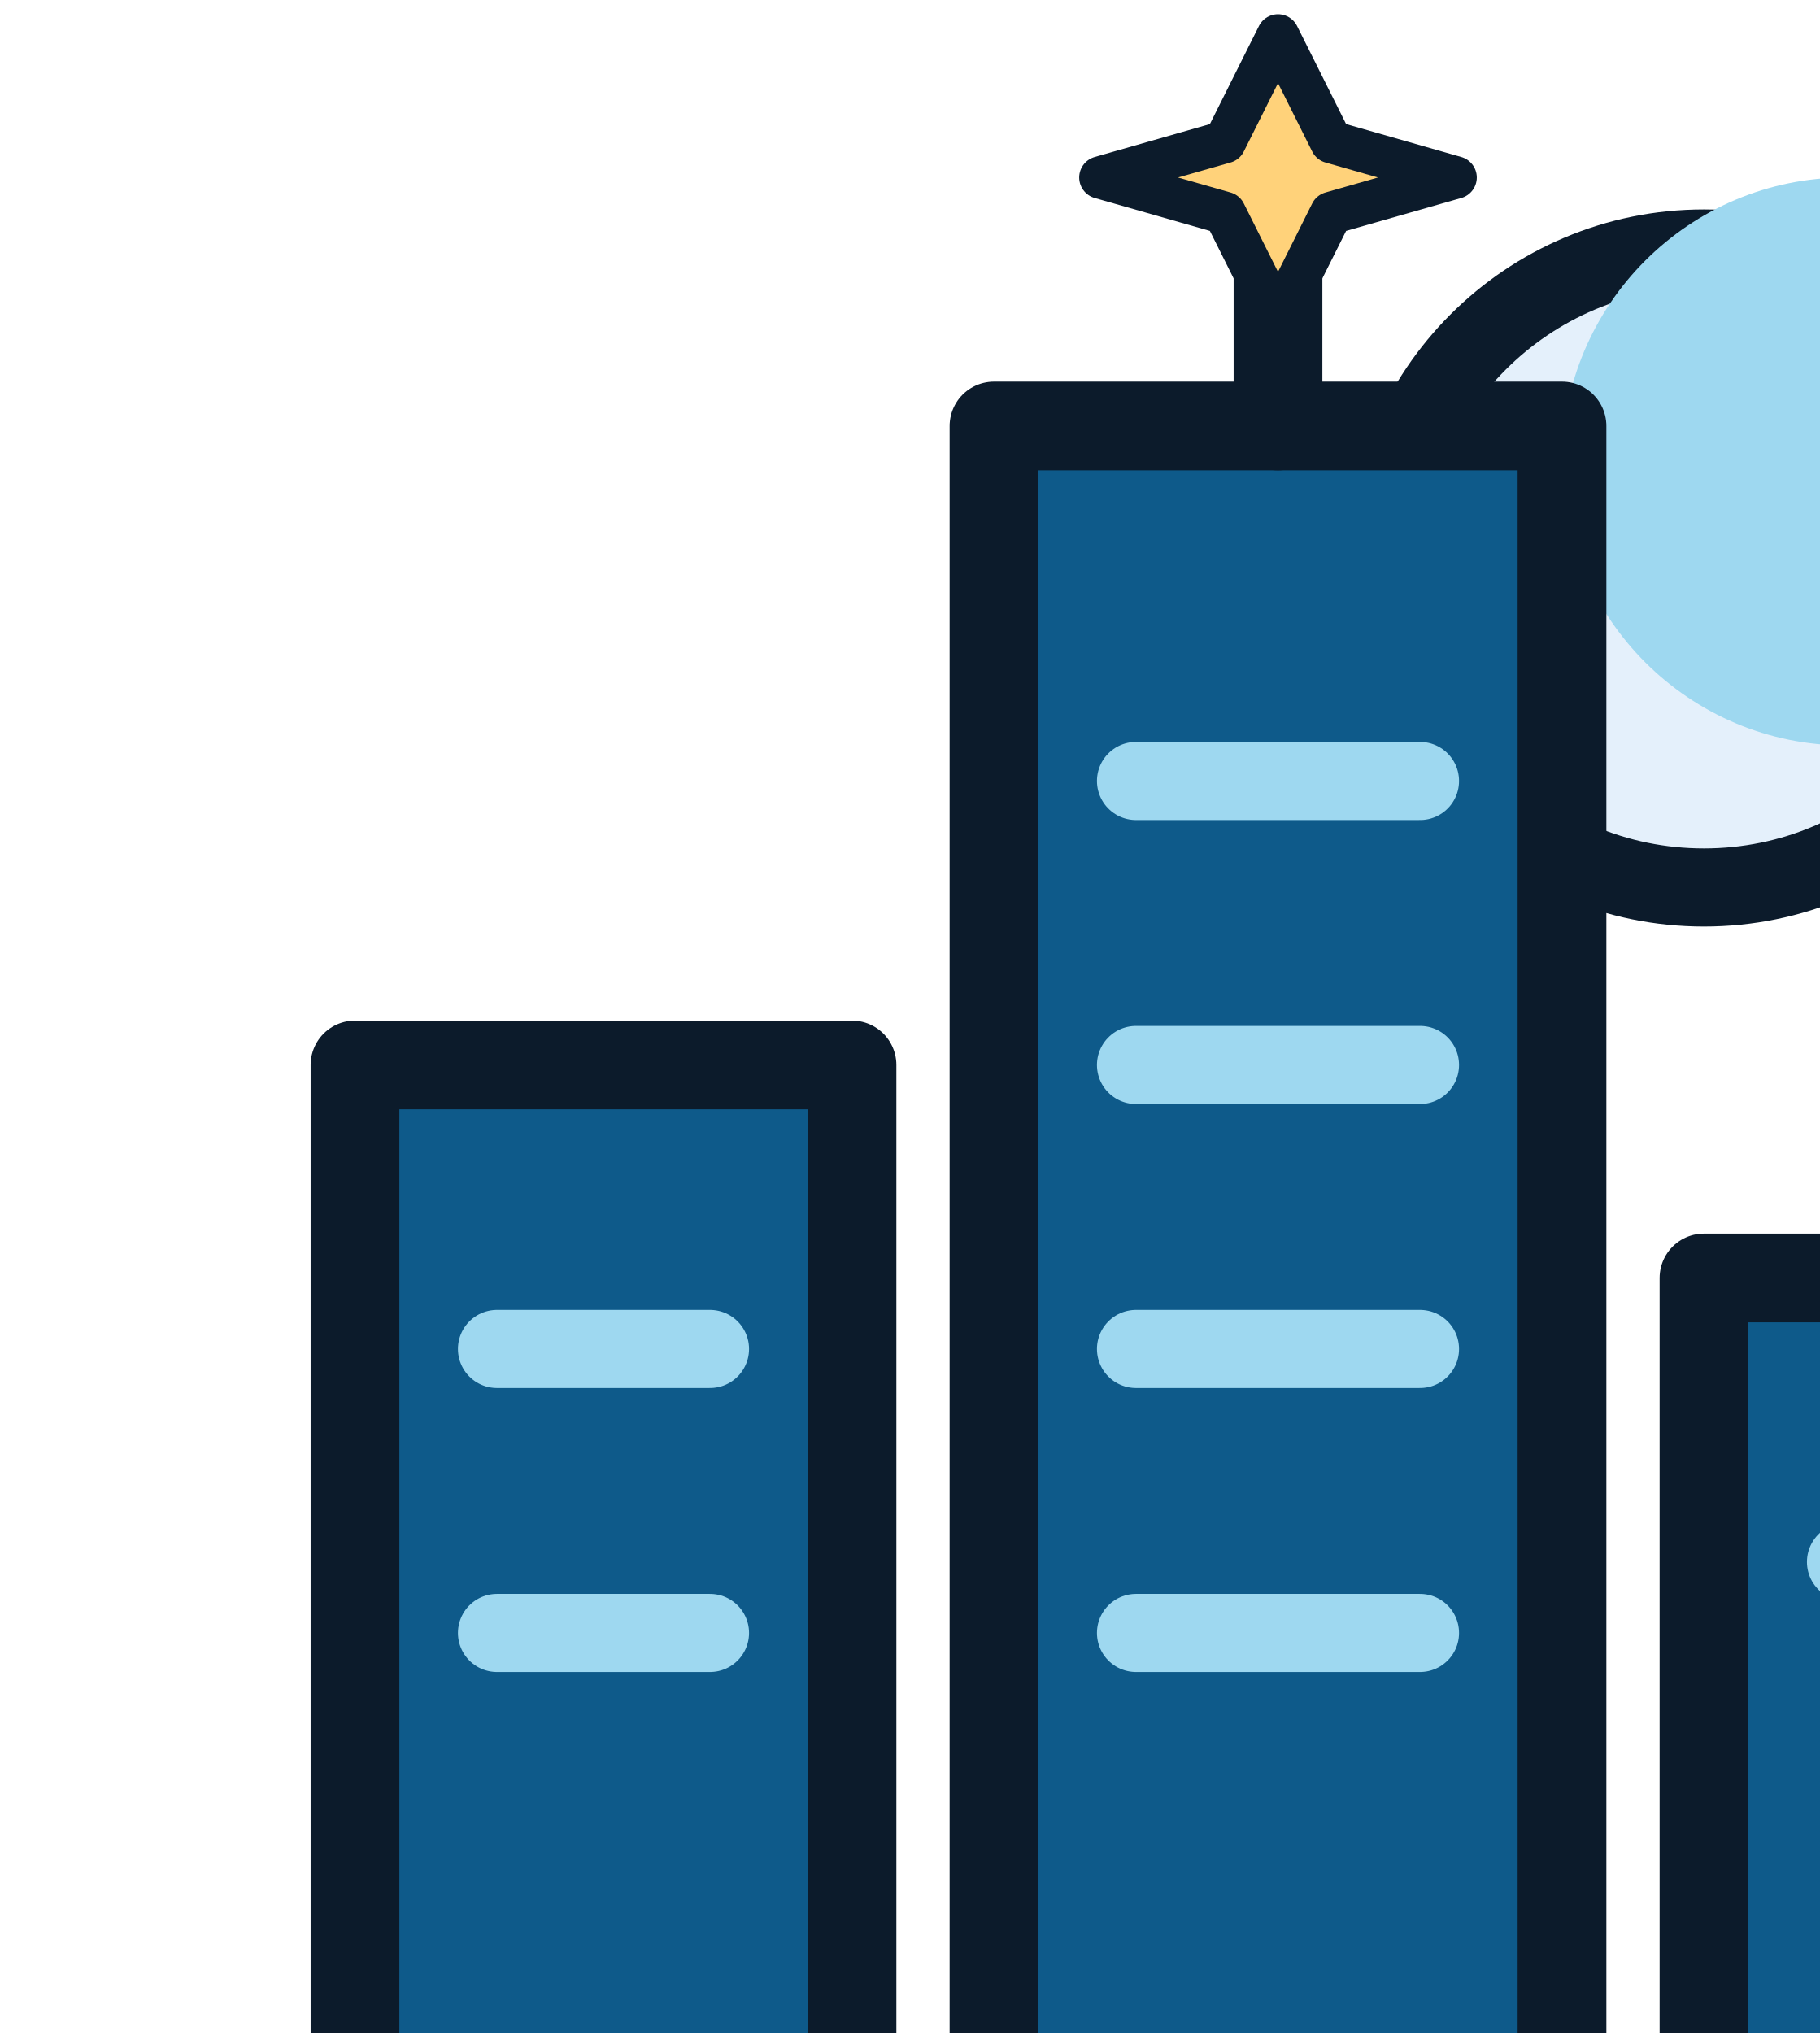
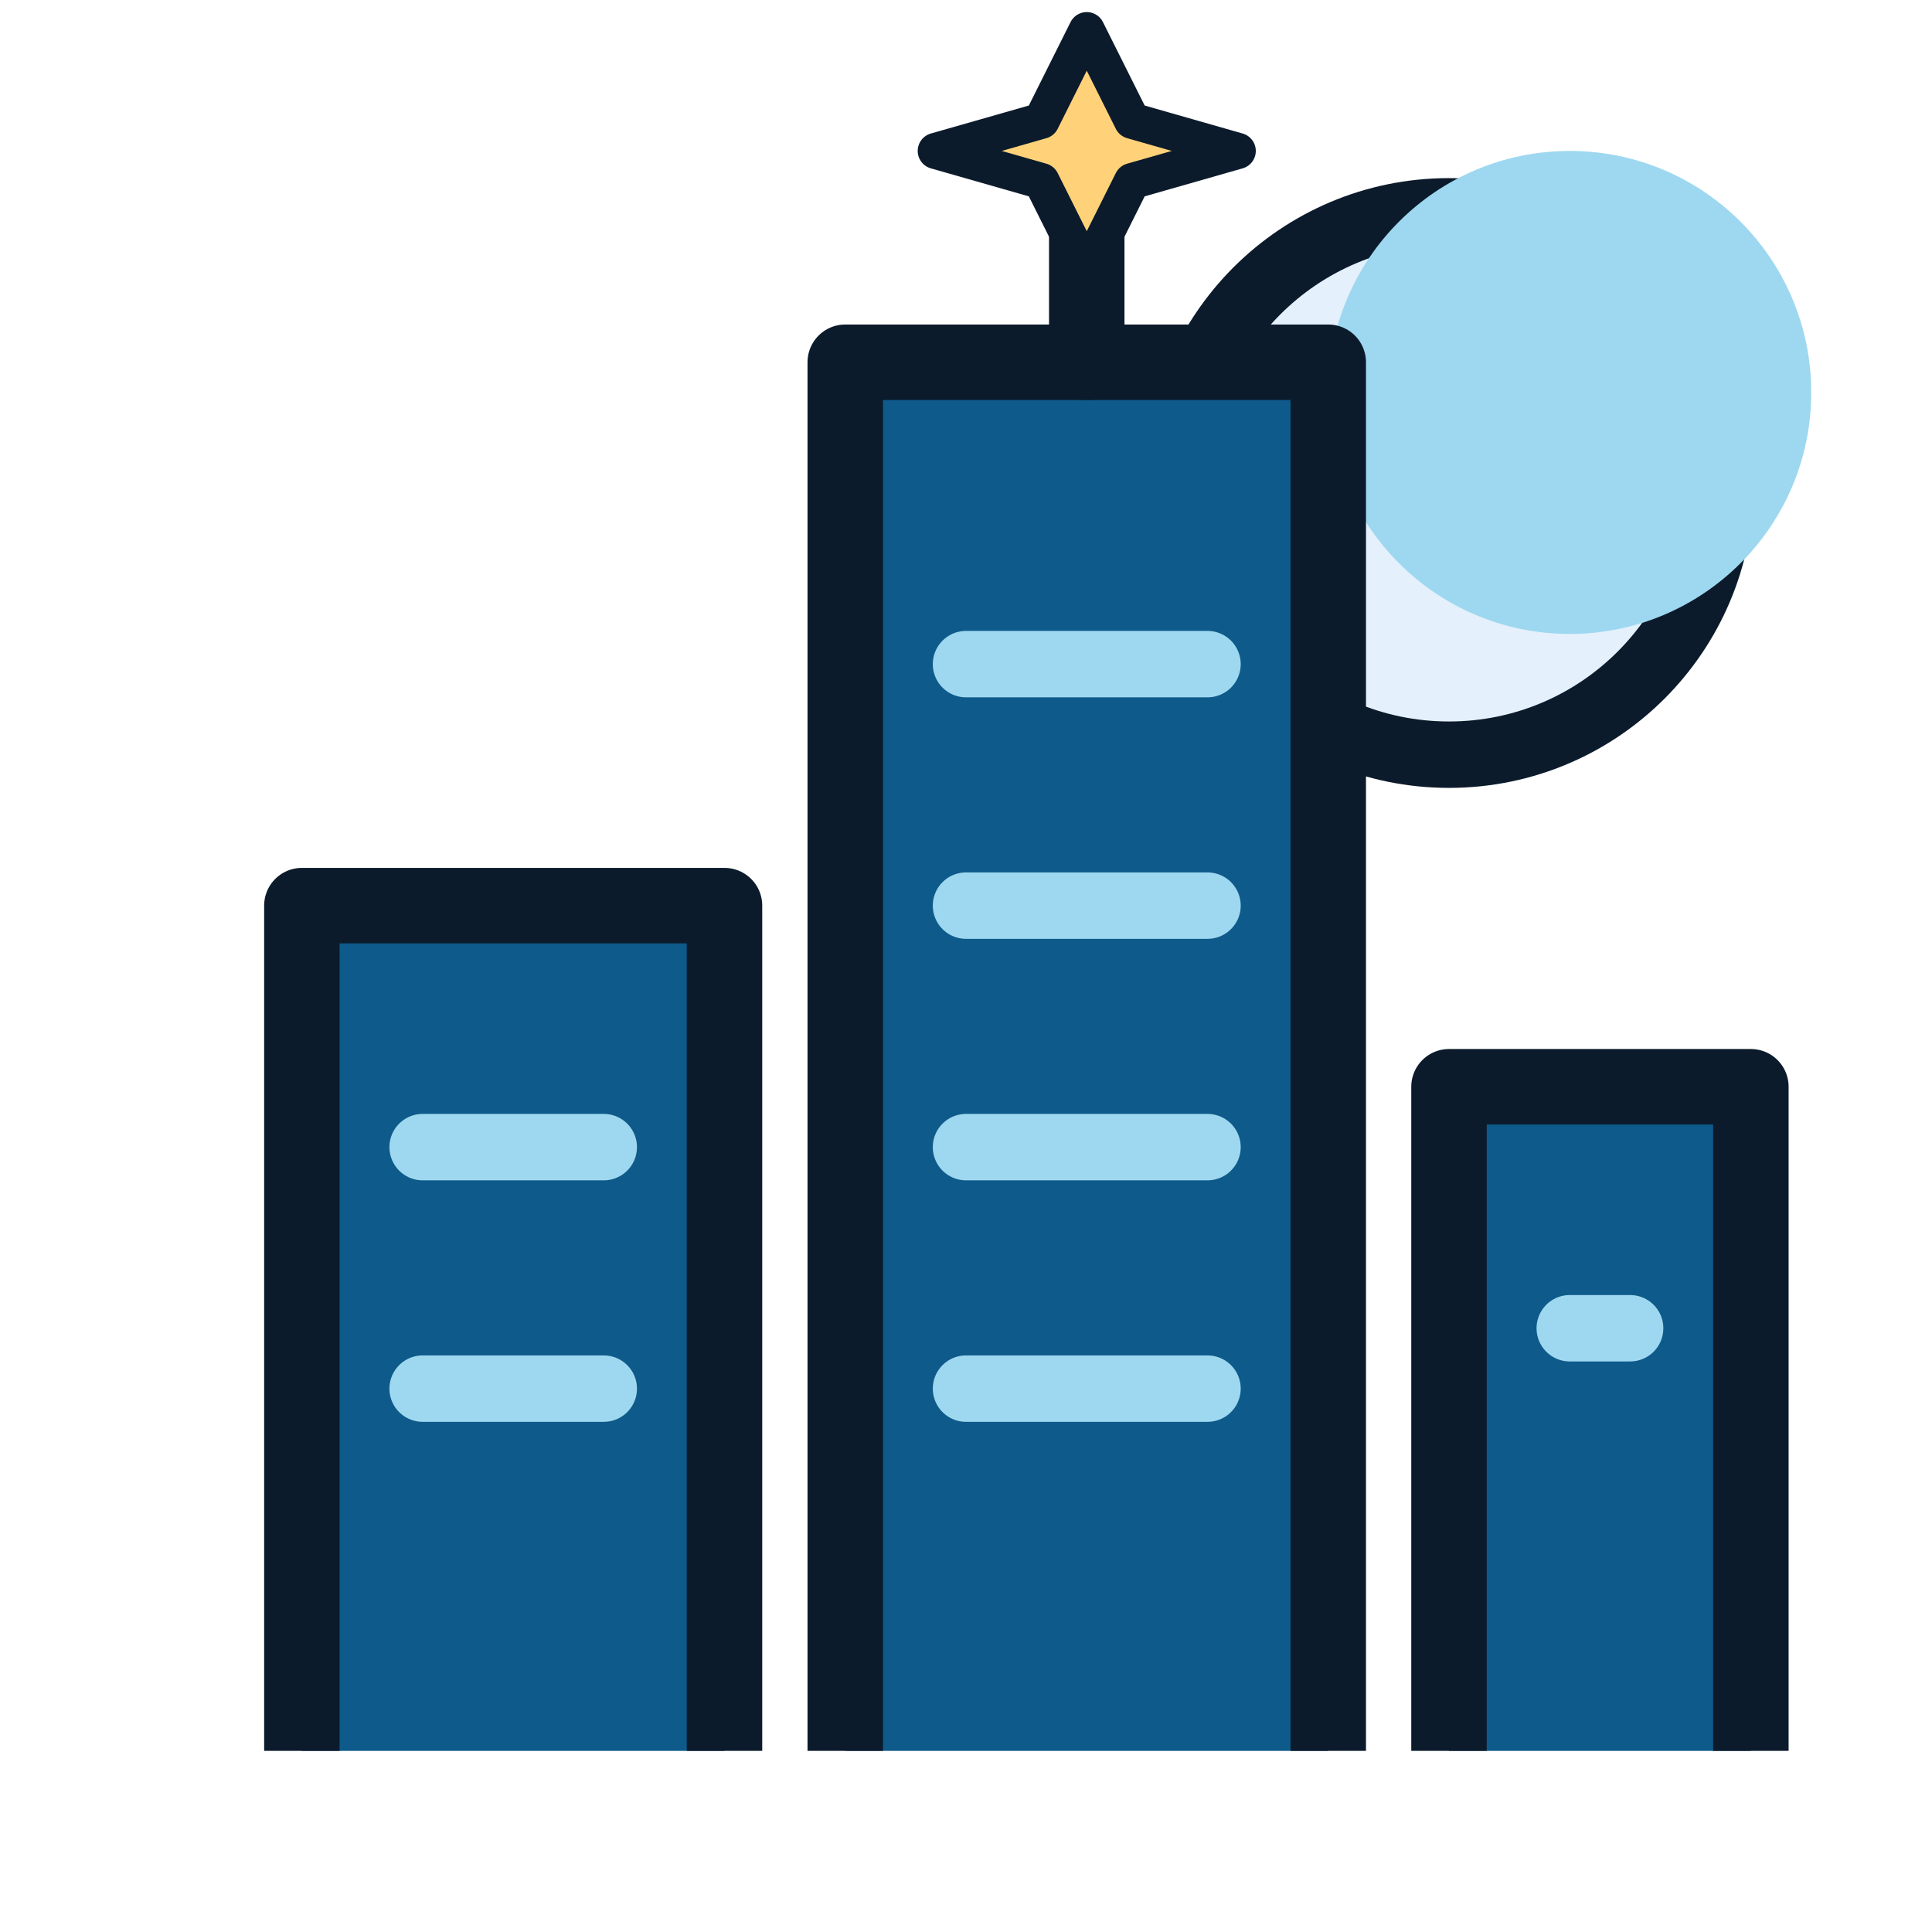
- <svg xmlns="http://www.w3.org/2000/svg" viewBox="0 0 0 0 64 64">
+ <svg xmlns="http://www.w3.org/2000/svg" viewBox="0 0 64 64">
  <circle cx="48" cy="16" r="9" fill="#e4f0fb" stroke="#0c1b2b" stroke-width="2.2" />
  <circle cx="52" cy="13" r="8" fill="#9ed8f0" stroke="none" />
  <path d="M10 58V30H24V58M28 58V12H44V58M48 58V36H58V58" fill="#0e5a8a" stroke="#0c1b2b" stroke-width="2.5" stroke-linejoin="round" />
  <path d="M36 12V4" stroke="#0c1b2b" stroke-width="2.5" stroke-linecap="round" />
  <path d="M36 1l1.5 3l3.5 1l-3.5 1l-1.5 3l-1.5-3l-3.5-1l3.5-1Z" fill="#ffd27a" stroke="#0c1b2b" stroke-width="1.2" stroke-linejoin="round" />
  <path d="M32 22H40M32 30H40M32 38H40M32 46H40M14 38H20M14 46H20M52 44H54" stroke="#9ed8f0" stroke-width="2.2" stroke-linecap="round" />
</svg>
